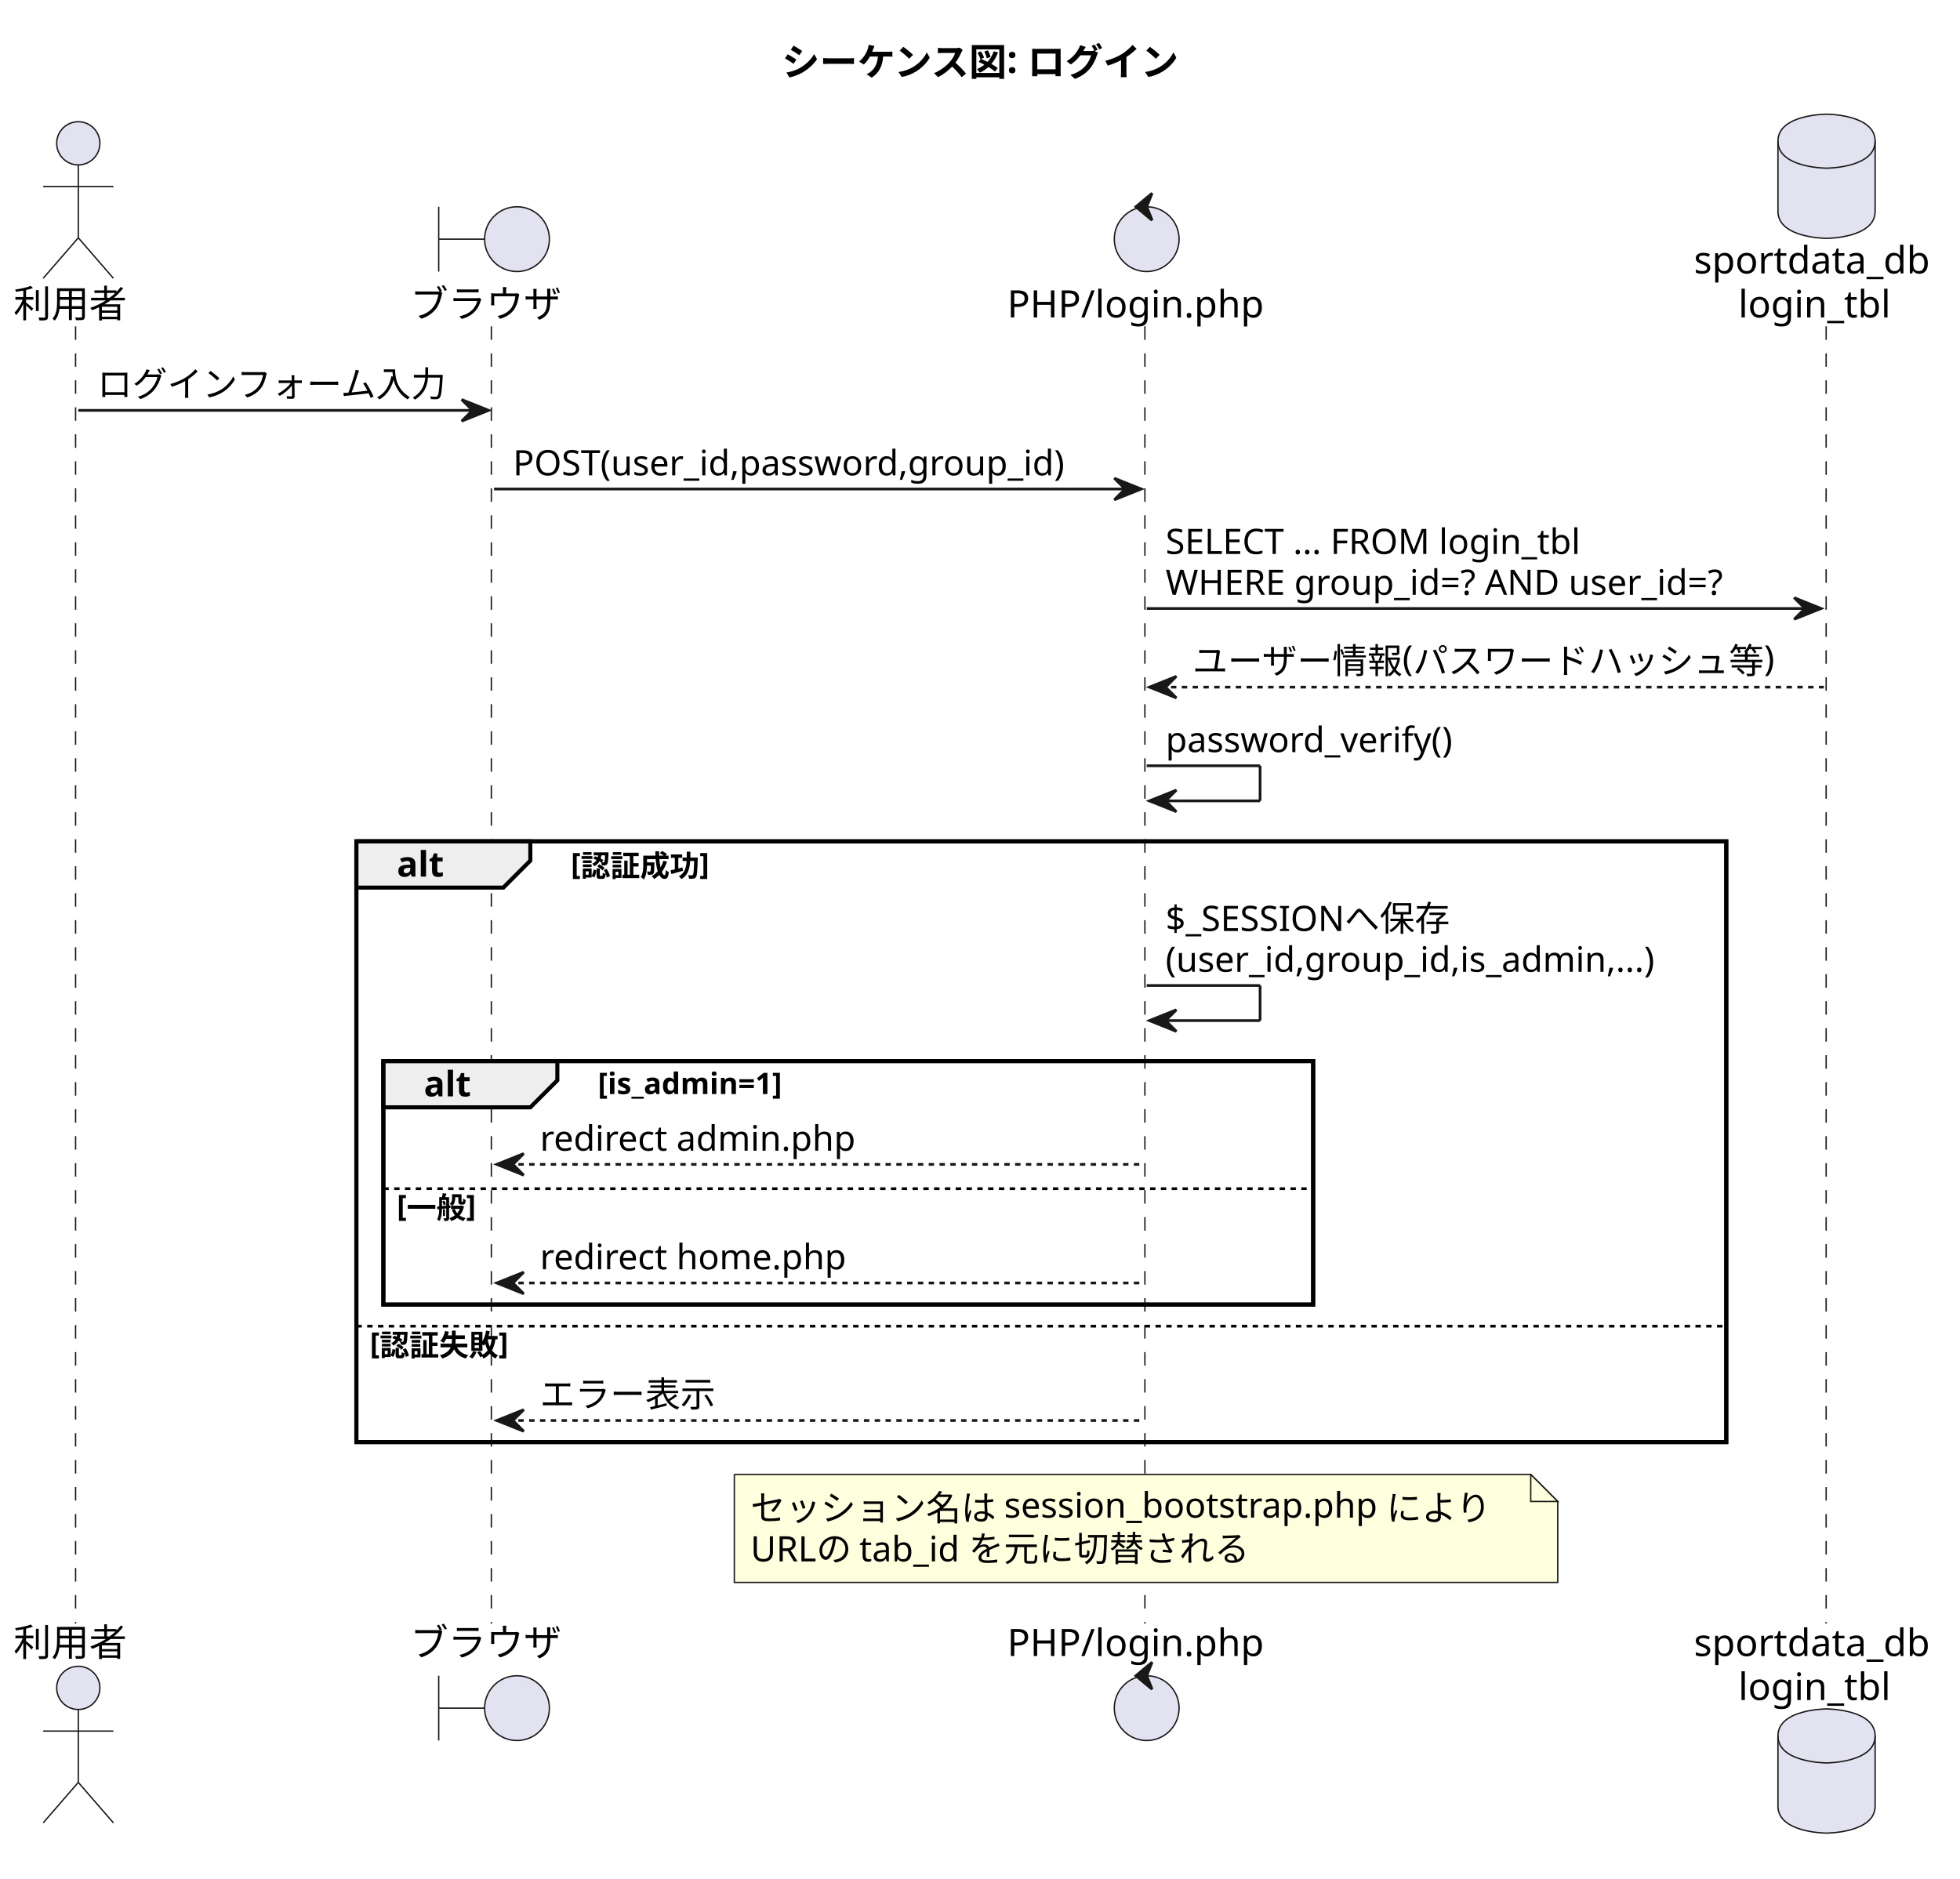
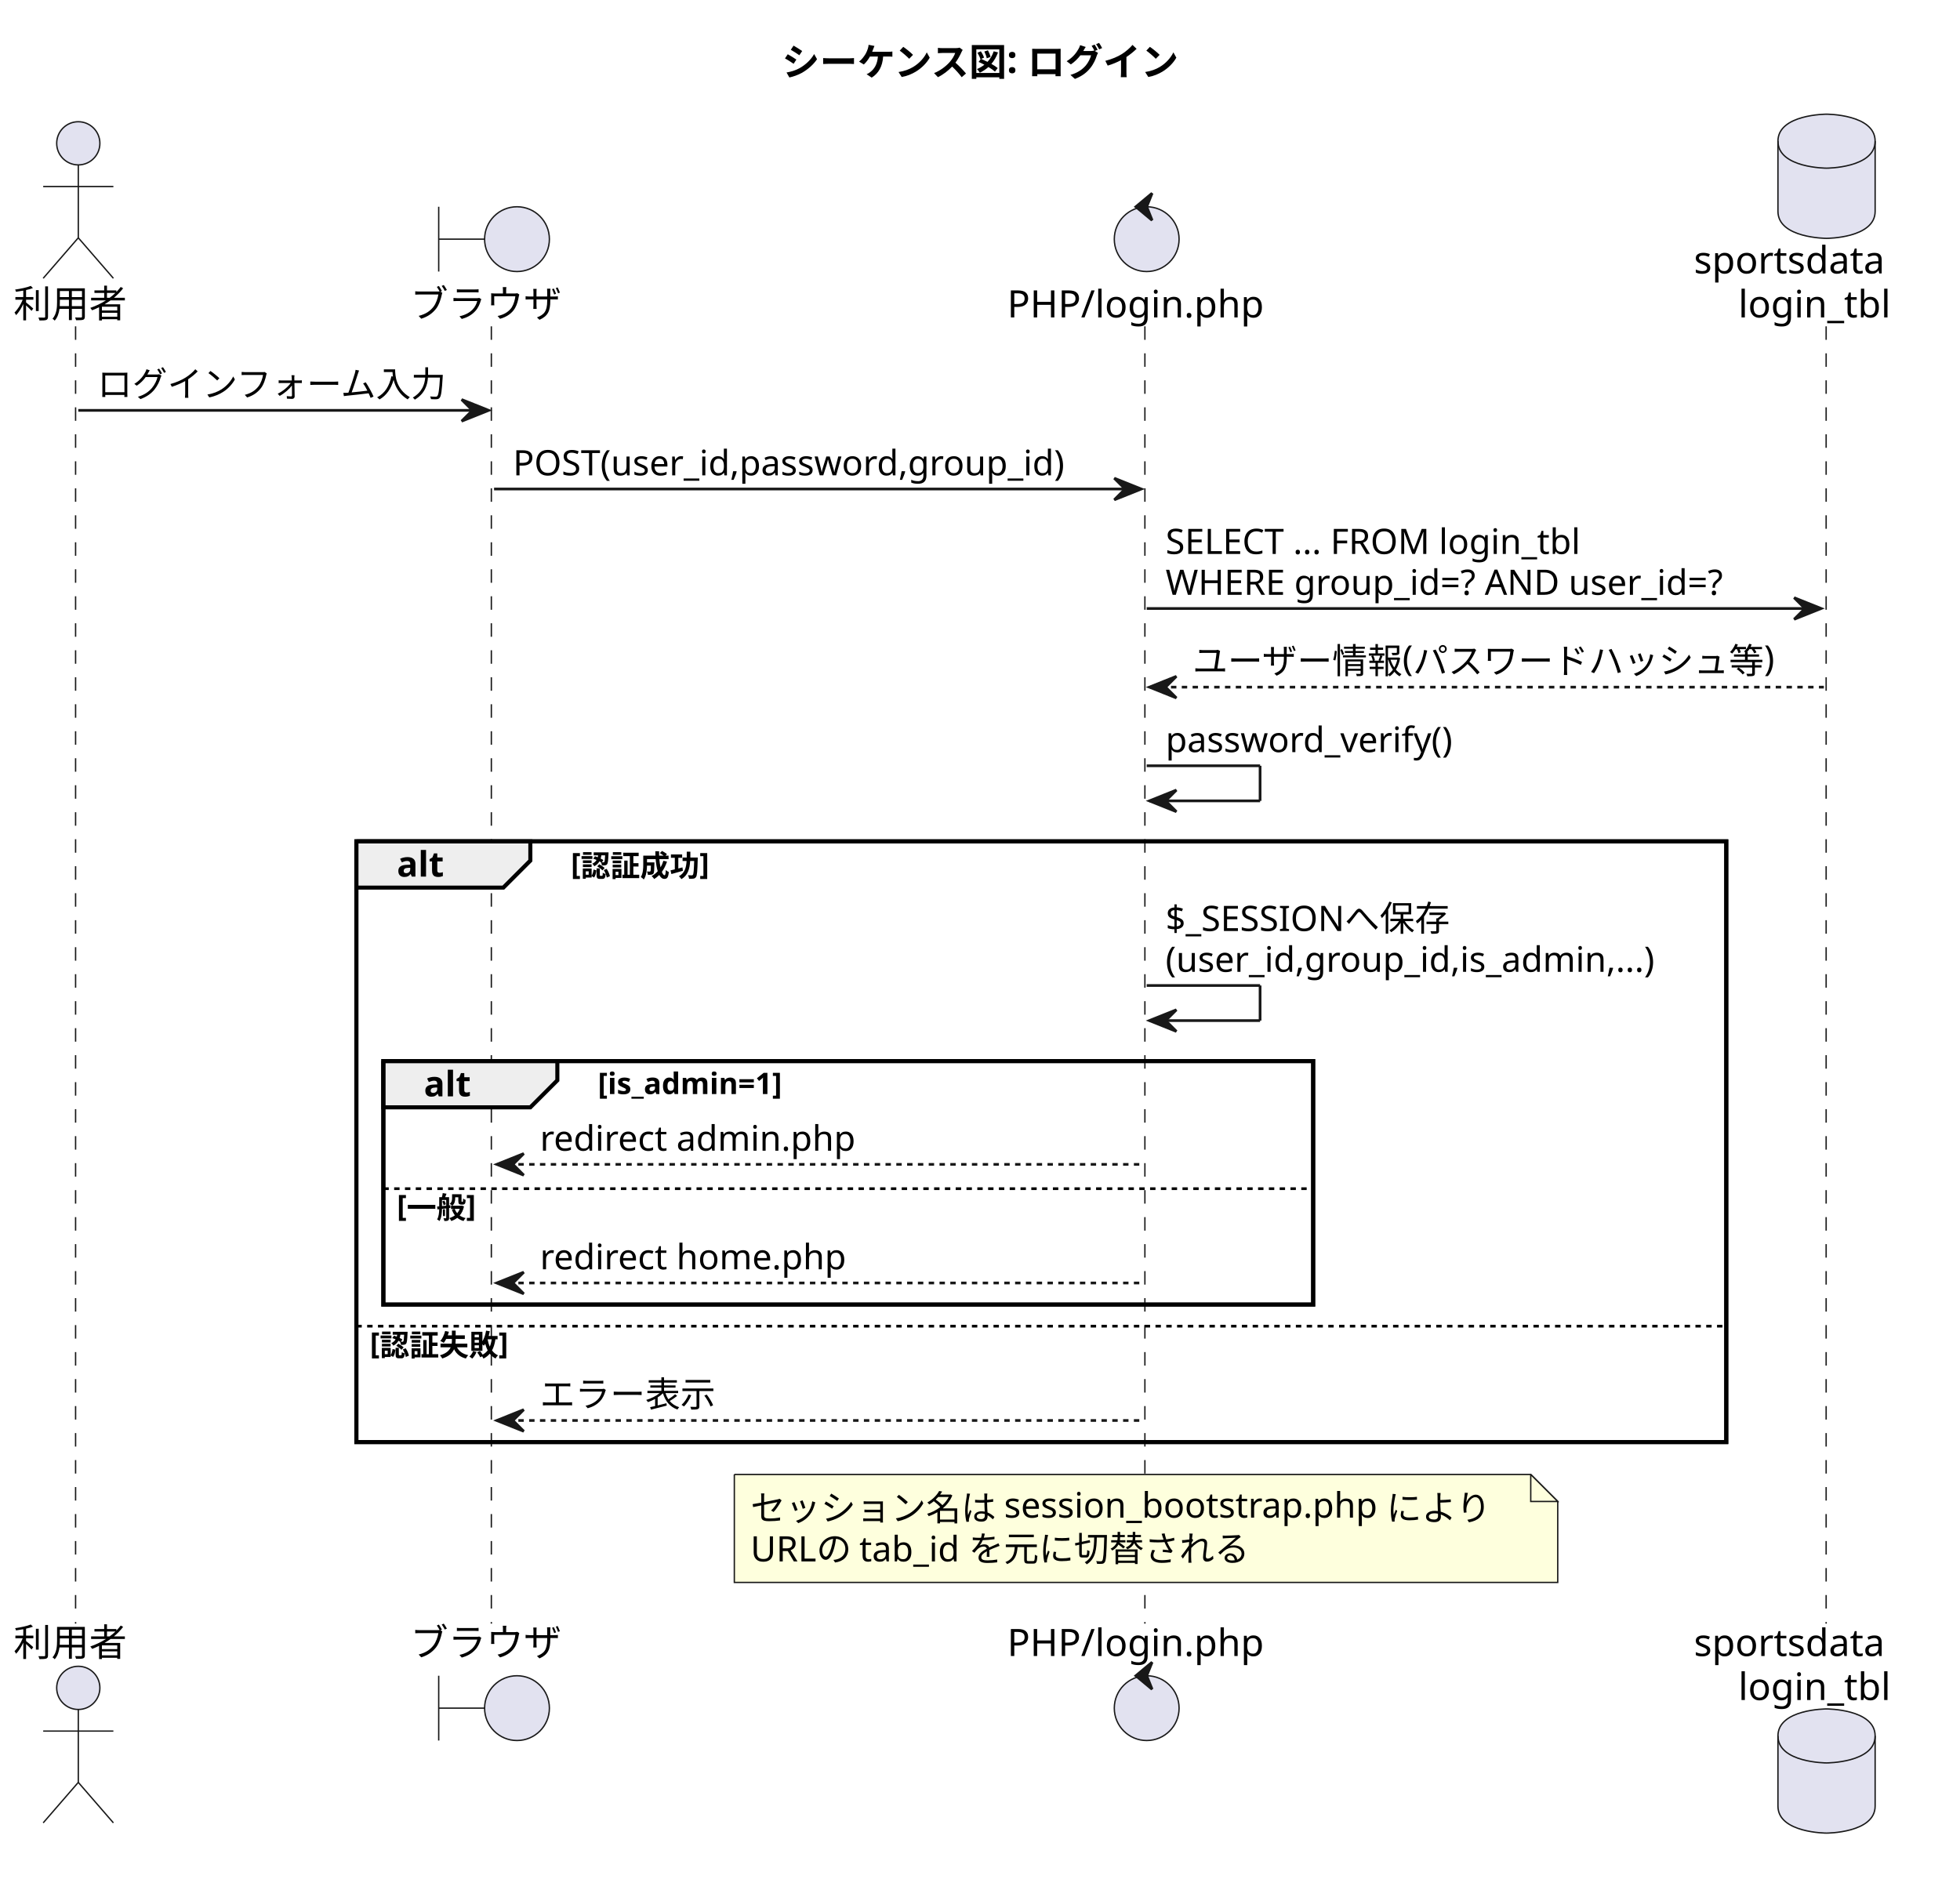
<svg xmlns="http://www.w3.org/2000/svg" contentStyleType="text/css" data-diagram-type="SEQUENCE" height="696px" preserveAspectRatio="none" style="width:726px;height:696px;background:#FFFFFF;" version="1.1" viewBox="0 0 726 696" width="726px" zoomAndPan="magnify">
  <defs />
  <g>
    <text fill="#000000" font-family="sans-serif" font-size="14" font-weight="bold" lengthAdjust="spacing" textLength="150.472" x="289.622" y="27.995">シーケンス図: ログイン</text>
    <rect fill="none" height="222.539" style="stroke:#000000;stroke-width:1.5;" width="507.423" x="132" y="311.688" />
    <rect fill="none" height="90.203" style="stroke:#000000;stroke-width:1.5;" width="344.409" x="142" y="393.086" />
    <g class="participant-lifeline" data-entity-uid="part1" data-qualified-name="User" id="part1-lifeline">
      <g>
        <rect fill="#000000" fill-opacity="0" height="480.602" width="8" x="25" y="120.891" />
        <line style="stroke:#181818;stroke-width:0.5;stroke-dasharray:5,5;" x1="28" x2="28" y1="120.891" y2="601.492" />
      </g>
    </g>
    <g class="participant-lifeline" data-entity-uid="part2" data-qualified-name="Browser" id="part2-lifeline">
      <g>
        <rect fill="#000000" fill-opacity="0" height="480.602" width="8" x="179" y="120.891" />
        <line style="stroke:#181818;stroke-width:0.5;stroke-dasharray:5,5;" x1="182" x2="182" y1="120.891" y2="601.492" />
      </g>
    </g>
    <g class="participant-lifeline" data-entity-uid="part3" data-qualified-name="LoginPHP" id="part3-lifeline">
      <g>
        <rect fill="#000000" fill-opacity="0" height="480.602" width="8" x="420.744" y="120.891" />
        <line style="stroke:#181818;stroke-width:0.5;stroke-dasharray:5,5;" x1="424.079" x2="424.079" y1="120.891" y2="601.492" />
      </g>
    </g>
    <g class="participant-lifeline" data-entity-uid="part4" data-qualified-name="DB" id="part4-lifeline">
      <g>
        <rect fill="#000000" fill-opacity="0" height="480.602" width="8" x="672.567" y="120.891" />
        <line style="stroke:#181818;stroke-width:0.5;stroke-dasharray:5,5;" x1="676.418" x2="676.418" y1="120.891" y2="601.492" />
      </g>
    </g>
    <g class="participant participant-head" data-entity-uid="part1" data-qualified-name="User" id="part1-head">
      <text fill="#000000" font-family="sans-serif" font-size="14" lengthAdjust="spacing" textLength="42" x="5" y="117.589">利用者</text>
      <ellipse cx="29" cy="53.094" fill="#E2E2F0" rx="8" ry="8" style="stroke:#181818;stroke-width:0.5;" />
      <path d="M29,61.094 L29,88.094 M16,69.094 L42,69.094 M29,88.094 L16,103.094 M29,88.094 L42,103.094" fill="none" style="stroke:#181818;stroke-width:0.5;" />
    </g>
    <g class="participant participant-tail" data-entity-uid="part1" data-qualified-name="User" id="part1-tail">
      <text fill="#000000" font-family="sans-serif" font-size="14" lengthAdjust="spacing" textLength="42" x="5" y="613.487">利用者</text>
      <ellipse cx="29" cy="625.289" fill="#E2E2F0" rx="8" ry="8" style="stroke:#181818;stroke-width:0.5;" />
      <path d="M29,633.289 L29,660.289 M16,641.289 L42,641.289 M29,660.289 L16,675.289 M29,660.289 L42,675.289" fill="none" style="stroke:#181818;stroke-width:0.5;" />
    </g>
    <g class="participant participant-head" data-entity-uid="part2" data-qualified-name="Browser" id="part2-head">
      <text fill="#000000" font-family="sans-serif" font-size="14" lengthAdjust="spacing" textLength="56" x="152" y="117.589">ブラウザ</text>
      <path d="M162.5,76.594 L162.5,100.594 M162.5,88.594 L179.5,88.594" fill="none" style="stroke:#181818;stroke-width:0.5;" />
      <ellipse cx="191.5" cy="88.594" fill="#E2E2F0" rx="12" ry="12" style="stroke:#181818;stroke-width:0.5;" />
    </g>
    <g class="participant participant-tail" data-entity-uid="part2" data-qualified-name="Browser" id="part2-tail">
      <text fill="#000000" font-family="sans-serif" font-size="14" lengthAdjust="spacing" textLength="56" x="152" y="613.487">ブラウザ</text>
      <path d="M162.5,620.789 L162.5,644.789 M162.5,632.789 L179.5,632.789" fill="none" style="stroke:#181818;stroke-width:0.5;" />
      <ellipse cx="191.5" cy="632.789" fill="#E2E2F0" rx="12" ry="12" style="stroke:#181818;stroke-width:0.5;" />
    </g>
    <g class="participant participant-head" data-entity-uid="part3" data-qualified-name="LoginPHP" id="part3-head">
      <text fill="#000000" font-family="sans-serif" font-size="14" lengthAdjust="spacing" textLength="97.33" x="373.079" y="117.589">PHP/login.php</text>
      <ellipse cx="424.744" cy="88.594" fill="#E2E2F0" rx="12" ry="12" style="stroke:#181818;stroke-width:0.5;" />
      <polygon fill="#181818" points="420.744,76.594,426.744,71.594,424.744,76.594,426.744,81.594,420.744,76.594" style="stroke:#181818;stroke-width:1;" />
    </g>
    <g class="participant participant-tail" data-entity-uid="part3" data-qualified-name="LoginPHP" id="part3-tail">
      <text fill="#000000" font-family="sans-serif" font-size="14" lengthAdjust="spacing" textLength="97.33" x="373.079" y="613.487">PHP/login.php</text>
      <ellipse cx="424.744" cy="632.789" fill="#E2E2F0" rx="12" ry="12" style="stroke:#181818;stroke-width:0.5;" />
      <polygon fill="#181818" points="420.744,620.789,426.744,615.789,424.744,620.789,426.744,625.789,420.744,620.789" style="stroke:#181818;stroke-width:1;" />
    </g>
    <g class="participant participant-head" data-entity-uid="part4" data-qualified-name="DB" id="part4-head">
-       <text fill="#000000" font-family="sans-serif" font-size="14" lengthAdjust="spacing" textLength="92.299" x="627.418" y="101.292">sportdata_db</text>
+       <text fill="#000000" font-family="sans-serif" font-size="14" lengthAdjust="spacing" textLength="92.299" x="627.418" y="101.292">sportsdata</text>
      <text fill="#000000" font-family="sans-serif" font-size="14" lengthAdjust="spacing" textLength="59.37" x="643.882" y="117.589">login_tbl</text>
      <path d="M658.567,52.297 C658.567,42.297 676.567,42.297 676.567,42.297 C676.567,42.297 694.567,42.297 694.567,52.297 L694.567,78.297 C694.567,88.297 676.567,88.297 676.567,88.297 C676.567,88.297 658.567,88.297 658.567,78.297 L658.567,52.297" fill="#E2E2F0" style="stroke:#181818;stroke-width:0.5;" />
      <path d="M658.567,52.297 C658.567,62.297 676.567,62.297 676.567,62.297 C676.567,62.297 694.567,62.297 694.567,52.297" fill="none" style="stroke:#181818;stroke-width:0.5;" />
    </g>
    <g class="participant participant-tail" data-entity-uid="part4" data-qualified-name="DB" id="part4-tail">
-       <text fill="#000000" font-family="sans-serif" font-size="14" lengthAdjust="spacing" textLength="92.299" x="627.418" y="613.487">sportdata_db</text>
+       <text fill="#000000" font-family="sans-serif" font-size="14" lengthAdjust="spacing" textLength="92.299" x="627.418" y="613.487">sportsdata</text>
      <text fill="#000000" font-family="sans-serif" font-size="14" lengthAdjust="spacing" textLength="59.37" x="643.882" y="629.784">login_tbl</text>
      <path d="M658.567,643.086 C658.567,633.086 676.567,633.086 676.567,633.086 C676.567,633.086 694.567,633.086 694.567,643.086 L694.567,669.086 C694.567,679.086 676.567,679.086 676.567,679.086 C676.567,679.086 658.567,679.086 658.567,669.086 L658.567,643.086" fill="#E2E2F0" style="stroke:#181818;stroke-width:0.5;" />
      <path d="M658.567,643.086 C658.567,653.086 676.567,653.086 676.567,653.086 C676.567,653.086 694.567,653.086 694.567,643.086" fill="none" style="stroke:#181818;stroke-width:0.5;" />
    </g>
    <g class="message" data-entity-1="part1" data-entity-2="part2" id="msg1">
      <polygon fill="#181818" points="171,148.023,181,152.023,171,156.023,175,152.023" style="stroke:#181818;stroke-width:1;" />
      <line style="stroke:#181818;stroke-width:1;" x1="29" x2="177" y1="152.023" y2="152.023" />
      <text fill="#000000" font-family="sans-serif" font-size="13" lengthAdjust="spacing" textLength="130" x="36" y="146.958">ログインフォーム入力</text>
    </g>
    <g class="message" data-entity-1="part2" data-entity-2="part3" id="msg2">
      <polygon fill="#181818" points="412.744,177.156,422.744,181.156,412.744,185.156,416.744,181.156" style="stroke:#181818;stroke-width:1;" />
      <line style="stroke:#181818;stroke-width:1;" x1="183" x2="418.744" y1="181.156" y2="181.156" />
      <text fill="#000000" font-family="sans-serif" font-size="13" lengthAdjust="spacing" textLength="217.744" x="190" y="176.09">POST(user_id,password,group_id)</text>
    </g>
    <g class="message" data-entity-1="part3" data-entity-2="part4" id="msg3">
      <polygon fill="#181818" points="664.567,221.422,674.567,225.422,664.567,229.422,668.567,225.422" style="stroke:#181818;stroke-width:1;" />
      <line style="stroke:#181818;stroke-width:1;" x1="424.744" x2="670.567" y1="225.422" y2="225.422" />
      <text fill="#000000" font-family="sans-serif" font-size="13" lengthAdjust="spacing" textLength="166.823" x="431.744" y="205.223">SELECT ... FROM login_tbl</text>
      <text fill="#000000" font-family="sans-serif" font-size="13" lengthAdjust="spacing" textLength="227.824" x="431.744" y="220.356">WHERE group_id=? AND user_id=?</text>
    </g>
    <g class="message" data-entity-1="part4" data-entity-2="part3" id="msg4">
      <polygon fill="#181818" points="435.744,250.555,425.744,254.555,435.744,258.555,431.744,254.555" style="stroke:#181818;stroke-width:1;" />
      <line style="stroke:#181818;stroke-width:1;stroke-dasharray:2,2;" x1="429.744" x2="675.567" y1="254.555" y2="254.555" />
      <text fill="#000000" font-family="sans-serif" font-size="13" lengthAdjust="spacing" textLength="218.144" x="441.744" y="249.489">ユーザー情報(パスワードハッシュ等)</text>
    </g>
    <g class="message" data-entity-1="part3" data-entity-2="part3" id="msg5">
      <line style="stroke:#181818;stroke-width:1;" x1="424.744" x2="466.744" y1="283.688" y2="283.688" />
      <line style="stroke:#181818;stroke-width:1;" x1="466.744" x2="466.744" y1="283.688" y2="296.688" />
      <line style="stroke:#181818;stroke-width:1;" x1="425.744" x2="466.744" y1="296.688" y2="296.688" />
      <polygon fill="#181818" points="435.744,292.688,425.744,296.688,435.744,300.688,431.744,296.688" style="stroke:#181818;stroke-width:1;" />
      <text fill="#000000" font-family="sans-serif" font-size="13" lengthAdjust="spacing" textLength="115.508" x="431.744" y="278.622">password_verify()</text>
    </g>
    <path d="M132,311.688 L196.443,311.688 L196.443,318.82 L186.443,328.82 L132,328.82 L132,311.688" fill="#EEEEEE" style="stroke:#000000;stroke-width:1.5;" />
    <rect fill="none" height="222.539" style="stroke:#000000;stroke-width:1.5;" width="507.423" x="132" y="311.688" />
    <text fill="#000000" font-family="sans-serif" font-size="13" font-weight="bold" lengthAdjust="spacing" textLength="19.443" x="147" y="324.754">alt</text>
    <text fill="#000000" font-family="sans-serif" font-size="11" font-weight="bold" lengthAdjust="spacing" textLength="54.054" x="211.443" y="323.898">[認証成功]</text>
    <g class="message" data-entity-1="part3" data-entity-2="part3" id="msg6">
      <line style="stroke:#181818;stroke-width:1;" x1="424.744" x2="466.744" y1="365.086" y2="365.086" />
      <line style="stroke:#181818;stroke-width:1;" x1="466.744" x2="466.744" y1="365.086" y2="378.086" />
      <line style="stroke:#181818;stroke-width:1;" x1="425.744" x2="466.744" y1="378.086" y2="378.086" />
      <polygon fill="#181818" points="435.744,374.086,425.744,378.086,435.744,382.086,431.744,378.086" style="stroke:#181818;stroke-width:1;" />
      <text fill="#000000" font-family="sans-serif" font-size="13" lengthAdjust="spacing" textLength="110.532" x="431.744" y="344.887">$_SESSIONへ保存</text>
      <text fill="#000000" font-family="sans-serif" font-size="13" lengthAdjust="spacing" textLength="195.679" x="431.744" y="360.02">(user_id,group_id,is_admin,...)</text>
    </g>
    <path d="M142,393.086 L206.443,393.086 L206.443,400.219 L196.443,410.219 L142,410.219 L142,393.086" fill="#EEEEEE" style="stroke:#000000;stroke-width:1.5;" />
    <rect fill="none" height="90.203" style="stroke:#000000;stroke-width:1.5;" width="344.409" x="142" y="393.086" />
    <text fill="#000000" font-family="sans-serif" font-size="13" font-weight="bold" lengthAdjust="spacing" textLength="19.443" x="157" y="406.153">alt</text>
    <text fill="#000000" font-family="sans-serif" font-size="11" font-weight="bold" lengthAdjust="spacing" textLength="81.103" x="221.443" y="405.296">[is_admin=1]</text>
    <g class="message" data-entity-1="part3" data-entity-2="part2" id="msg7">
      <polygon fill="#181818" points="194,427.352,184,431.352,194,435.352,190,431.352" style="stroke:#181818;stroke-width:1;" />
      <line style="stroke:#181818;stroke-width:1;stroke-dasharray:2,2;" x1="188" x2="423.744" y1="431.352" y2="431.352" />
      <text fill="#000000" font-family="sans-serif" font-size="13" lengthAdjust="spacing" textLength="124.535" x="200" y="426.286">redirect admin.php</text>
    </g>
    <line style="stroke:#000000;stroke-width:1;stroke-dasharray:2,2;" x1="142" x2="486.409" y1="440.352" y2="440.352" />
    <text fill="#000000" font-family="sans-serif" font-size="11" font-weight="bold" lengthAdjust="spacing" textLength="32.054" x="147" y="450.562">[一般]</text>
    <g class="message" data-entity-1="part3" data-entity-2="part2" id="msg8">
      <polygon fill="#181818" points="194,471.289,184,475.289,194,479.289,190,475.289" style="stroke:#181818;stroke-width:1;" />
      <line style="stroke:#181818;stroke-width:1;stroke-dasharray:2,2;" x1="188" x2="423.744" y1="475.289" y2="475.289" />
      <text fill="#000000" font-family="sans-serif" font-size="13" lengthAdjust="spacing" textLength="120.656" x="200" y="470.223">redirect home.php</text>
    </g>
    <line style="stroke:#000000;stroke-width:1;stroke-dasharray:2,2;" x1="132" x2="639.423" y1="491.289" y2="491.289" />
    <text fill="#000000" font-family="sans-serif" font-size="11" font-weight="bold" lengthAdjust="spacing" textLength="54.054" x="137" y="501.5">[認証失敗]</text>
    <g class="message" data-entity-1="part3" data-entity-2="part2" id="msg9">
      <polygon fill="#181818" points="194,522.227,184,526.227,194,530.227,190,526.227" style="stroke:#181818;stroke-width:1;" />
      <line style="stroke:#181818;stroke-width:1;stroke-dasharray:2,2;" x1="188" x2="423.744" y1="526.227" y2="526.227" />
      <text fill="#000000" font-family="sans-serif" font-size="13" lengthAdjust="spacing" textLength="65" x="200" y="521.161">エラー表示</text>
    </g>
    <path d="M272,546.227 L272,586.227 L577,586.227 L577,556.227 L567,546.227 L272,546.227" fill="#FEFFDD" style="stroke:#181818;stroke-width:0.5;" />
    <path d="M567,546.227 L567,556.227 L577,556.227 L567,546.227" fill="#FEFFDD" style="stroke:#181818;stroke-width:0.5;" />
    <text fill="#000000" font-family="sans-serif" font-size="13" lengthAdjust="spacing" textLength="284.451" x="278" y="563.293">セッション名は session_bootstrap.php により</text>
    <text fill="#000000" font-family="sans-serif" font-size="13" lengthAdjust="spacing" textLength="190.734" x="278" y="578.426">URLの tab_id を元に切替される</text>
  </g>
</svg>
